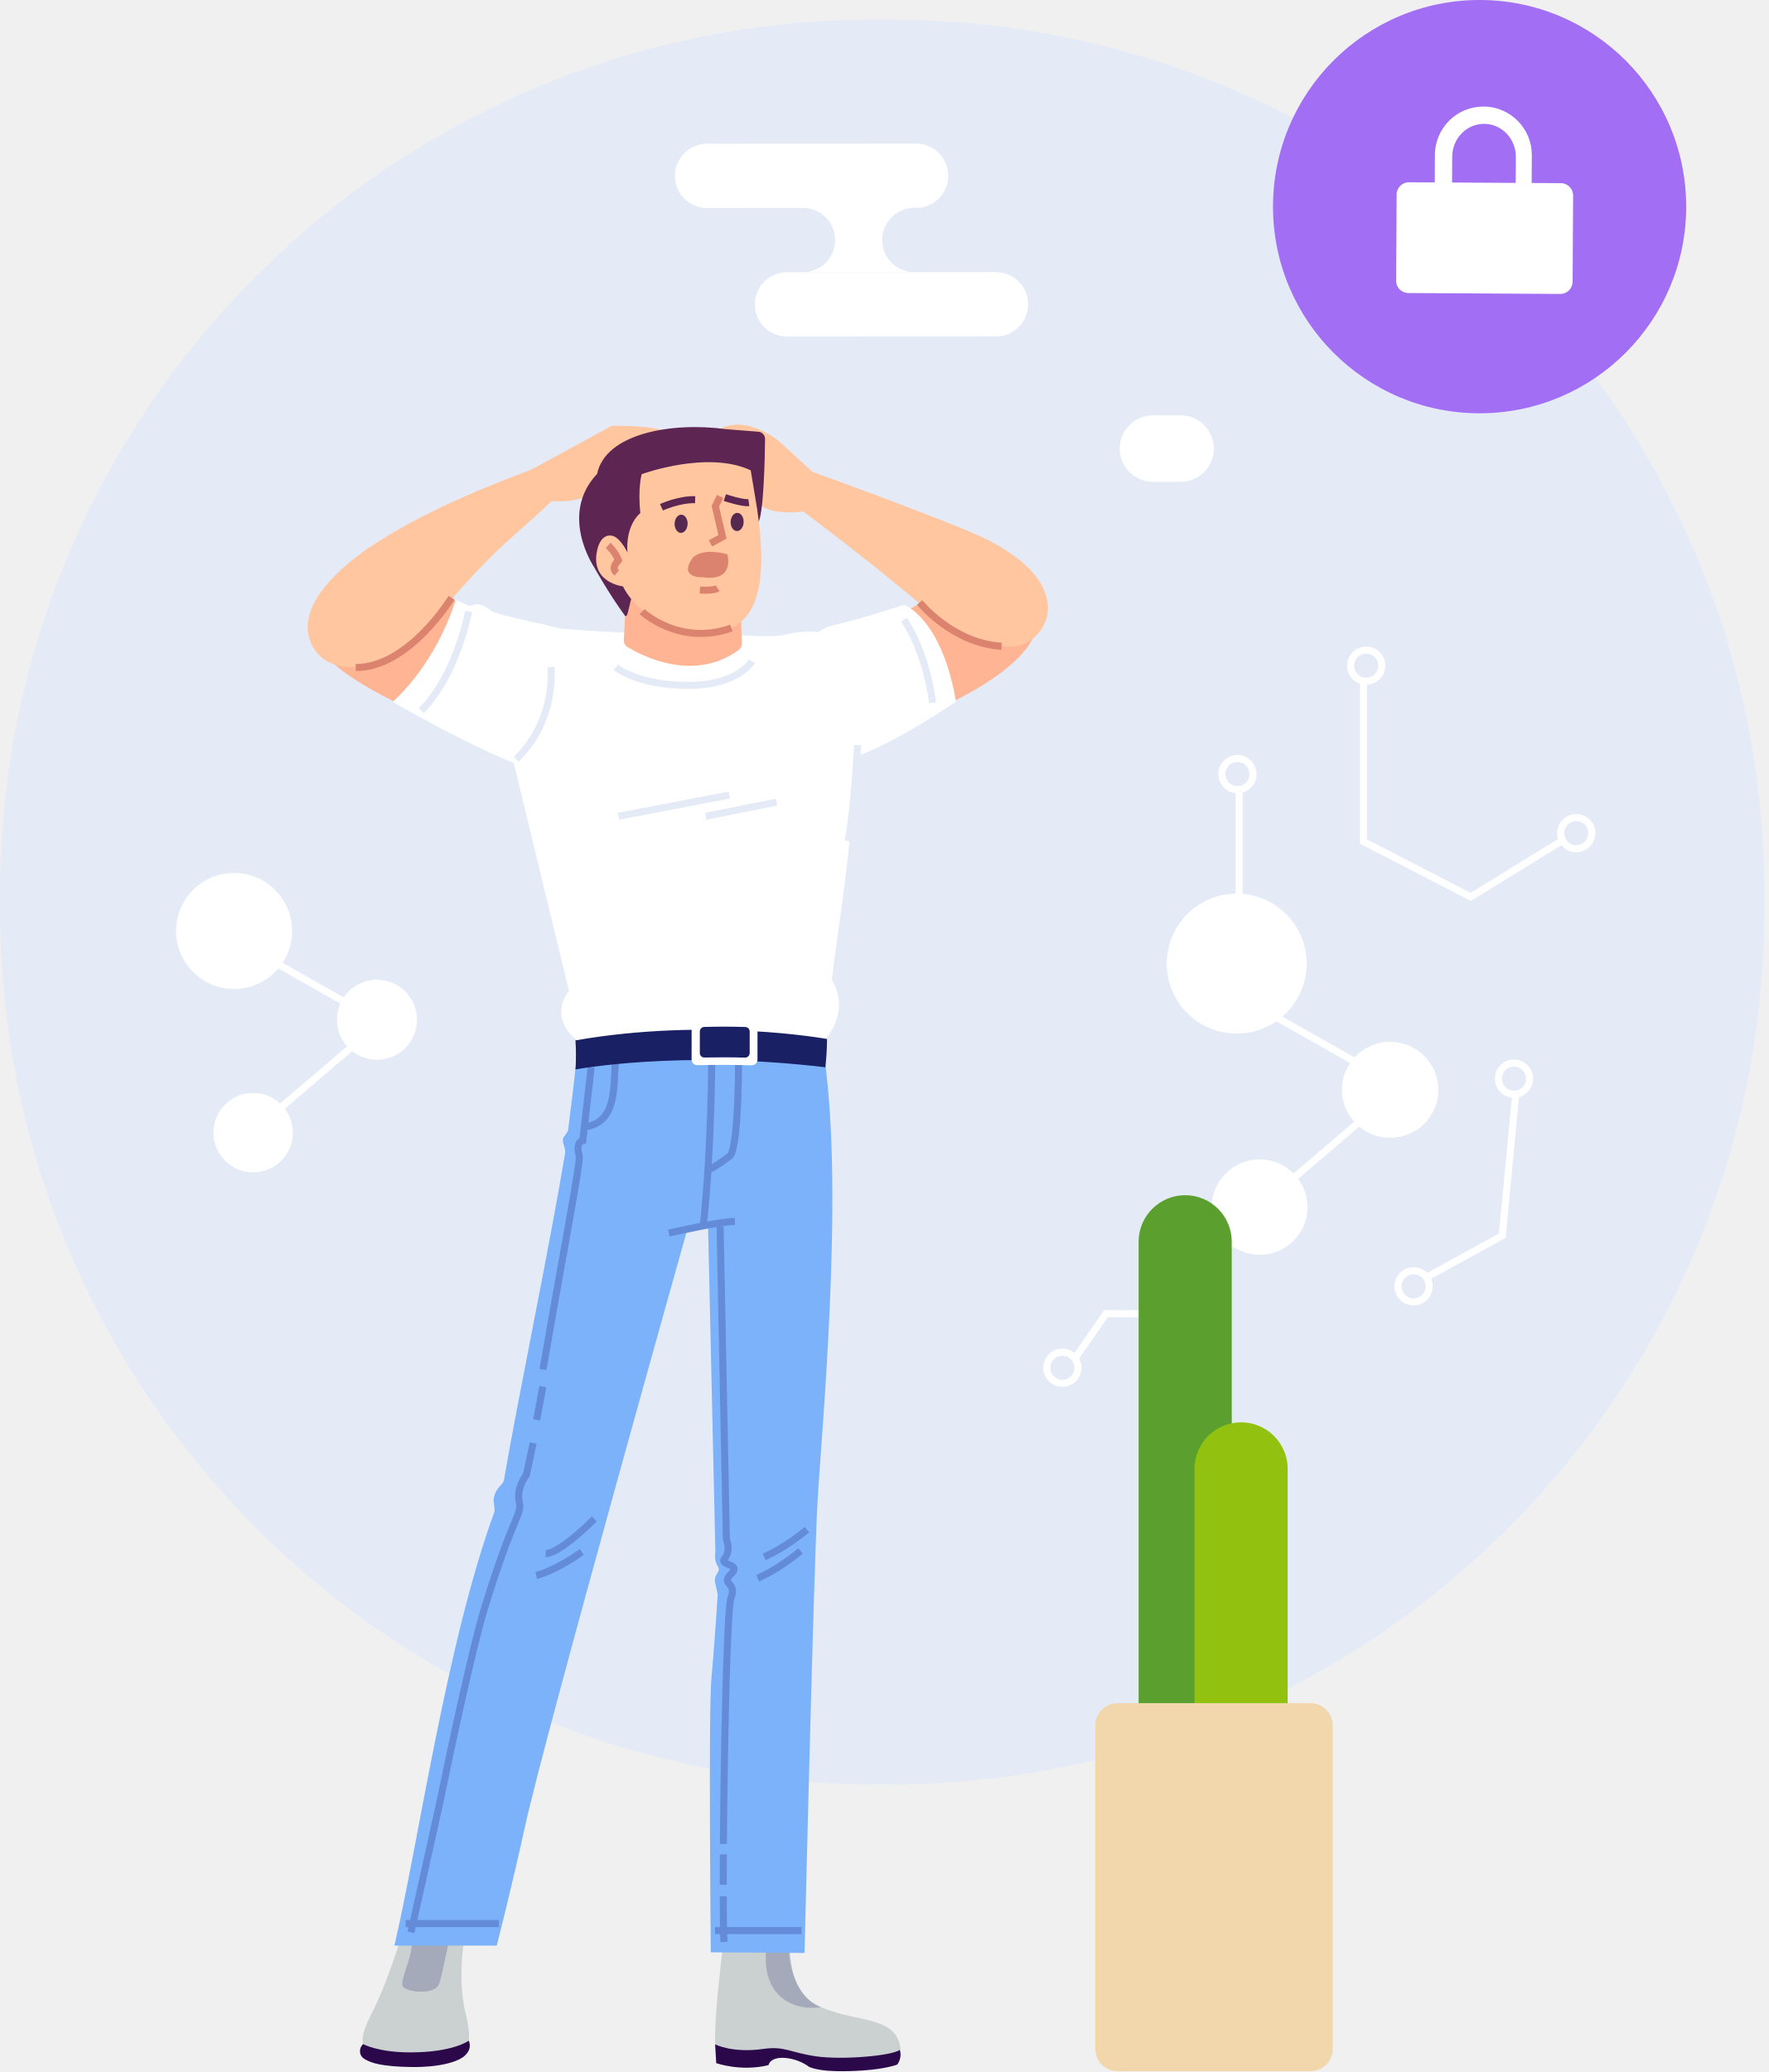
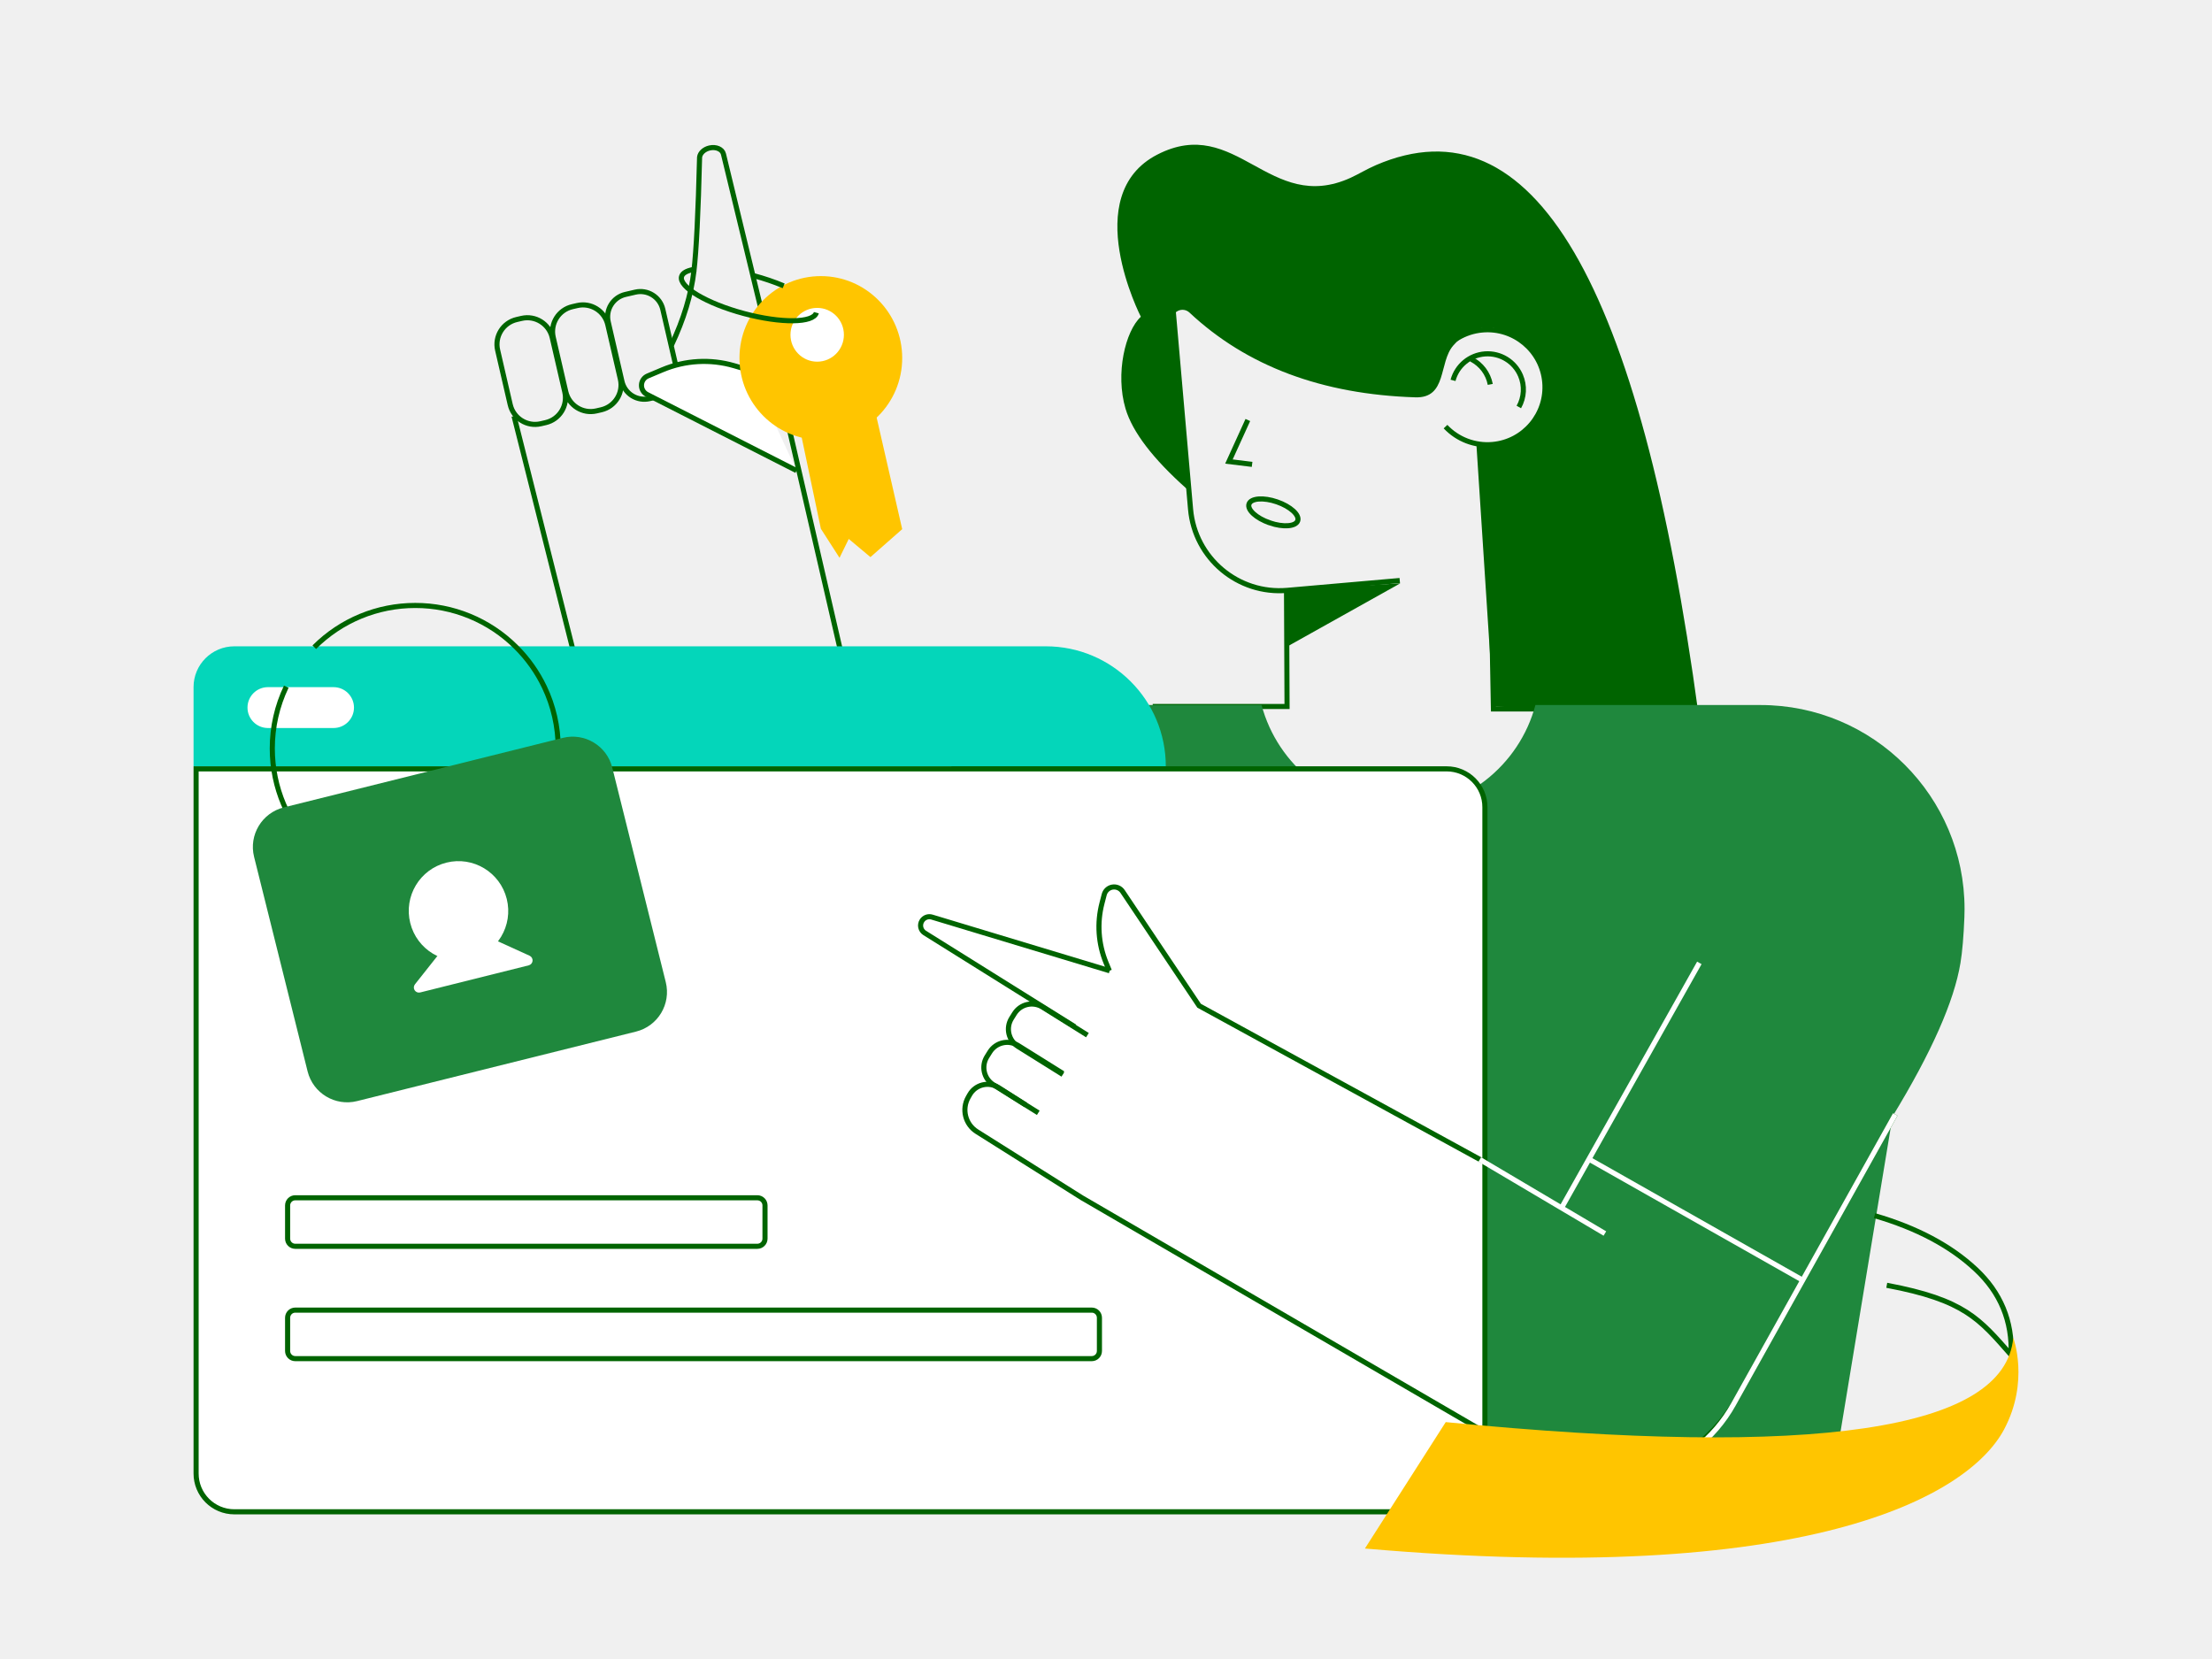
- <svg width="251" height="294">
-   <g fill="none">
-     <path fill="#E4EBF7" d="M0 129.023v-2.084C0 58.364 55.591 2.774 124.165 2.774h2.085c68.574 0 124.165 55.59 124.165 124.165v2.084c0 68.575-55.59 124.166-124.165 124.166h-2.085C55.591 253.189 0 197.598 0 129.023" />
-     <path fill="#FFF" d="M41.417 132.92a8.231 8.231 0 1 1-16.38-1.65 8.231 8.231 0 0 1 16.38 1.65" />
-     <path stroke="#FFF" d="m38.652 136.36 10.425 5.91m.912 6.235-12.58 10.73" />
-     <path fill="#FFF" d="M41.536 161.28a5.636 5.636 0 1 1-11.216-1.13 5.636 5.636 0 0 1 11.216 1.13m17.618-16.019a5.677 5.677 0 1 1-11.297-1.138 5.677 5.677 0 0 1 11.297 1.138M100.36 29.516l29.66-.013a4.562 4.562 0 1 0-.004-9.126l-29.66.013a4.563 4.563 0 0 0 .005 9.126m11.344 18.238 29.659-.013a4.563 4.563 0 1 0-.004-9.126l-29.66.013a4.563 4.563 0 1 0 .005 9.126" />
-     <path fill="#FFF" d="M114.066 29.503V29.5l15.698-.007a4.563 4.563 0 1 0 .004 9.126l-15.698.007v-.002a4.562 4.562 0 0 0-.004-9.122m71.339 108.221c-.55 5.455-5.418 9.432-10.873 8.882-5.456-.55-9.432-5.418-8.882-10.873s5.418-9.432 10.873-8.882 9.432 5.418 8.882 10.873" />
-     <path stroke="#FFF" d="m180.17 143.772 12.572 7.129m1.099 7.519-15.171 12.94" />
-     <path fill="#FFF" d="M185.55 171.926a6.798 6.798 0 1 1-13.528-1.363 6.798 6.798 0 0 1 13.527 1.363m18.571-16.641a6.848 6.848 0 1 1-13.627-1.375 6.848 6.848 0 0 1 13.626 1.375" />
-     <path stroke="#FFF" d="M152.988 194.074a2.21 2.21 0 1 1-4.42 0 2.21 2.21 0 0 1 4.42 0zm72.943-75.857a2.21 2.21 0 1 1-4.421 0 2.21 2.21 0 0 1 4.421 0zm-8.841 34.834a2.21 2.21 0 1 1-4.421 0 2.21 2.21 0 0 1 4.42 0zm-39.25-43.209a2.21 2.21 0 1 1-4.422 0 2.21 2.21 0 0 1 4.421 0zm18.274-15.388a2.21 2.21 0 1 1-4.421 0 2.21 2.21 0 0 1 4.421 0zm6.73 88.069a2.21 2.21 0 1 1-4.42 0 2.21 2.21 0 0 1 4.42 0z" />
-     <path stroke="#FFF" d="m215.125 155.262-1.902 20.075-10.87 5.958m-27.752-4.659-6.322 9.761H156.98l-4.484 6.449m23.378-65.566v-15.72m45.636 7.844-12.77 7.859-15.228-7.86V96.668" />
-     <path fill="#A26EF4" d="M180.68 29.32C180.68 13.128 193.806 0 210 0c16.193 0 29.32 13.127 29.32 29.32 0 16.194-13.127 29.322-29.32 29.322s-29.32-13.128-29.32-29.321" />
-     <path fill="#FFF" d="m221.45 41.706-21.563-.125a1.744 1.744 0 0 1-1.734-1.754l.071-12.23a1.744 1.744 0 0 1 1.754-1.734l21.562.125c.964.006 1.74.791 1.735 1.755l-.071 12.229a1.744 1.744 0 0 1-1.754 1.734" />
-     <path fill="#FFF" d="M215.106 29.192c-.015 2.577-2.049 4.654-4.543 4.64s-4.504-2.115-4.489-4.693l.04-6.925c.016-2.577 2.05-4.654 4.543-4.64s4.504 2.116 4.49 4.693l-.04 6.925zm-4.53-14.074a6.877 6.877 0 0 0-6.916 6.837l-.043 7.368a6.877 6.877 0 0 0 13.754.08l.042-7.368a6.88 6.88 0 0 0-6.837-6.917m-43.01 53.249h-3.93a4.73 4.73 0 0 1-4.717-4.717 4.73 4.73 0 0 1 4.717-4.717h3.93a4.73 4.73 0 0 1 4.717 4.717 4.73 4.73 0 0 1-4.717 4.717" />
-     <path fill="#5BA02E" d="M168.214 248.838a6.61 6.61 0 0 1-6.61-6.611v-66.108a6.611 6.611 0 0 1 13.221 0v66.108a6.61 6.61 0 0 1-6.61 6.61" />
-     <path fill="#92C110" d="M176.147 248.176a6.61 6.61 0 0 1-6.61-6.61v-33.054a6.611 6.611 0 1 1 13.221 0v33.053a6.61 6.61 0 0 1-6.61 6.611" />
-     <path fill="#F2D7AD" d="M185.994 293.89h-27.376a3.17 3.17 0 0 1-3.17-3.17v-45.887a3.17 3.17 0 0 1 3.17-3.17h27.376a3.17 3.17 0 0 1 3.17 3.17v45.886a3.17 3.17 0 0 1-3.17 3.17" />
-     <path fill="#FFF" d="M81.972 147.673s6.377-.927 17.566-1.28c11.729-.371 17.57 1.086 17.57 1.086s3.697-3.855.968-8.424c1.278-12.077 5.982-32.827.335-48.273-1.116-1.339-3.743-1.512-7.536-.62-1.337.315-7.147-.149-7.983-.1l-15.311-.347s-3.487-.17-8.035-.508c-1.512-.113-4.227-1.683-5.458-.338-.406.443-2.425 5.669-1.97 16.077l8.635 35.642s-3.141 3.61 1.219 7.085" />
-     <path fill="#FFC6A0" d="m75.768 73.325-.9-6.397 11.982-6.52s7.302-.118 8.038 1.205c.737 1.324-5.616.993-5.616.993s-1.836 1.388-2.615 2.5c-1.654 2.363-.986 6.471-8.318 5.986-1.708.284-2.57 2.233-2.57 2.233" />
-     <path fill="#FFB594" d="M52.44 77.672s14.217 9.406 24.973 14.444c1.061.497-2.094 16.183-11.892 11.811-7.436-3.318-20.162-8.44-21.482-14.496-.71-3.258 2.543-7.643 8.401-11.76m89.422 2.442s-6.693 2.999-13.844 6.876c-3.894 2.11-10.137 4.704-12.33 7.988-6.224 9.314 3.536 11.22 12.947 7.503 6.71-2.651 28.999-12.127 13.227-22.367" />
-     <path fill="#FFC6A0" d="m76.166 66.36 3.06 3.881s-2.783 2.67-6.31 5.747c-7.103 6.195-12.803 14.296-15.995 16.44-3.966 2.662-9.754 3.314-12.177-.118-3.553-5.032.464-14.628 31.422-25.95" />
-     <path fill="#FFF" d="M64.674 85.116s-2.34 8.413-8.912 14.447c.652.548 18.586 10.51 22.144 10.056 5.238-.669 6.417-18.968 1.145-20.531-.702-.208-5.901-1.286-8.853-2.167-.87-.26-1.611-1.71-3.545-.936l-1.98-.869zm63.688.71s5.318 1.956 7.325 13.734c-.546.274-17.55 12.35-21.829 7.805-6.534-6.94-.766-17.393 4.275-18.61 4.646-1.121 5.03-1.37 10.23-2.929" />
-     <path stroke="#E4EBF7" d="M78.18 94.656s.911 7.41-4.914 13.078M87.397 94.68s3.124 2.572 10.263 2.572c7.14 0 9.074-3.437 9.074-3.437" />
-     <path fill="#FFC6A0" d="m117.184 68.639-6.781-6.177s-5.355-4.314-9.223-.893c-3.867 3.422 4.463 2.083 5.653 4.165s.848 1.143-2.083.446c-5.603-1.331-2.082.893 2.975 5.355 2.091 1.845 6.992.955 6.992.955z" />
-     <path fill="#FFB594" d="m105.282 91.315-.297-10.937-15.918-.027-.53 10.45c-.026.403.17.788.515.999 2.049 1.251 9.387 5.093 15.799.424.287-.21.443-.554.431-.91" />
-     <path fill="#5C2552" d="M107.573 74.24c.817-1.147.982-9.118 1.015-11.928a1.046 1.046 0 0 0-.965-1.055l-4.62-.365c-7.71-1.044-17.071.624-18.253 6.346-5.482 5.813-.421 13.244-.421 13.244s1.963 3.566 4.305 6.791c.756 1.041.398-3.731 3.04-5.929 5.524-4.594 15.899-7.103 15.899-7.103" />
-     <path fill="#FFC6A0" d="M88.426 83.206s2.685 6.202 11.602 6.522c7.82.28 8.973-7.008 7.434-17.505l-.909-5.483c-6.118-2.897-15.478.54-15.478.54s-.576 2.044-.19 5.504c-2.276 2.066-1.824 5.618-1.824 5.618s-.905-1.922-1.98-2.321c-.86-.32-1.897.089-2.322 1.98-1.04 4.632 3.667 5.145 3.667 5.145" />
-     <path stroke="#DB836E" d="m100.843 77.099 1.701-.928-1.015-4.324.674-1.406" />
-     <path fill="#552950" d="M105.546 74.092c-.022.713-.452 1.279-.96 1.263-.51-.016-.904-.607-.882-1.32.021-.713.452-1.278.96-1.263.51.016.904.607.882 1.32m-7.954.257c-.022.713-.452 1.278-.961 1.263s-.904-.607-.882-1.32.452-1.279.961-1.263c.51.016.904.606.882 1.32" />
-     <path stroke="#DB836E" d="M91.132 86.786s5.269 4.957 12.679 2.327" />
-     <path fill="#DB836E" d="M99.776 81.903s-3.592.232-1.44-2.79c1.59-1.496 4.897-.46 4.897-.46s1.156 3.906-3.457 3.25" />
-     <path stroke="#5C2552" d="M102.88 70.6s2.483.84 3.402.715m-12.399.66s2.492-1.144 4.778-1.073" />
-     <path stroke="#DB836E" d="M86.32 77.374s.961.879 1.458 2.106c-.377.48-1.033 1.152-.236 1.809m11.795 2.43s1.911.151 2.509-.254" />
-     <path stroke="#E4EBF7" d="m87.782 115.821 15.73-3.012m-3.347 3.012 10.04-2.008m-43.697-27.05s-1.598 8.83-6.697 14.078m68.499-12.907s3.013 4.121 4.06 11.785" />
-     <path stroke="#DB836E" d="M64.09 84.816s-6.03 9.912-13.607 9.903" />
-     <path fill="#FFC6A0" d="m112.366 65.909-.142 5.32s5.993 4.472 11.945 9.202c4.482 3.562 8.888 7.455 10.985 8.662 4.804 2.766 8.9 3.355 11.076 1.808 4.071-2.894 4.373-9.878-8.136-15.263-4.271-1.838-16.144-6.36-25.728-9.73" />
-     <path stroke="#DB836E" d="M130.532 85.488s4.588 5.757 11.619 6.214" />
-     <path stroke="#E4EBF7" d="M121.708 105.73s-.393 8.564-1.34 13.612" />
-     <path stroke="#648BD8" d="M115.784 161.512s-3.57-1.488-2.678-7.14" />
-     <path fill="#CBD1D1" d="M101.52 290.246s4.326 2.057 7.408 1.03c2.842-.948 4.564.673 7.132 1.186 2.57.514 6.925 1.108 11.772-1.269-.104-5.551-6.939-4.01-12.048-6.763-2.582-1.39-3.812-4.757-3.625-8.863h-9.471s-1.402 10.596-1.169 14.68" />
-     <path fill="#2B0849" d="M101.496 290.073s2.447 1.281 6.809.658c3.081-.44 3.74.485 7.479 1.039s10.802-.07 11.91-.9c.415 1.108-.347 2.077-.347 2.077s-1.523.608-4.847.831c-2.045.137-5.843.293-7.663-.507-1.8-1.385-5.286-1.917-5.77-.243-3.947.958-7.41-.288-7.41-.288l-.16-2.667z" />
-     <path fill="#A4AABA" d="M108.824 276.19h3.116s-.103 6.751 4.57 8.62c-4.673.624-8.62-2.32-7.686-8.62" />
-     <path fill="#CBD1D1" d="M57.65 272.52s-2.122 7.47-4.518 12.396c-1.811 3.724-4.255 7.548 5.505 7.548 6.698 0 9.02-.483 7.479-6.648-1.541-6.164.268-13.296.268-13.296z" />
-     <path fill="#2B0849" d="M51.54 290.04s2.111 1.178 6.682 1.178c6.128 0 8.31-1.662 8.31-1.662s.605 1.122-.624 2.18c-1 .862-3.624 1.603-7.444 1.559-4.177-.049-5.876-.57-6.786-1.177-.831-.554-.692-1.593-.138-2.078" />
-     <path fill="#A4AABA" d="M58.533 274.438s.034 1.529-.315 2.95c-.352 1.431-1.087 3.127-1.139 4.17-.058 1.16 4.57 1.592 5.194.035.623-1.559 1.303-6.475 1.927-7.306.622-.831-4.94-2.135-5.667.15" />
-     <path fill="#7BB2F9" d="m100.885 277.015 13.306.092s1.291-54.228 1.843-64.056 3.756-43.13.997-62.788l-12.48-.64-22.725.776s-.433 3.944-1.19 9.921c-.062.493-.677.838-.744 1.358-.075.582.42 1.347.318 1.956-2.35 14.003-6.343 32.926-8.697 46.425-.116.663-1.227 1.004-1.45 2.677-.04.3.21 1.516.112 1.785-6.836 18.643-10.89 47.584-14.2 61.551l14.528-.014s2.185-8.524 4.008-16.878c2.796-12.817 22.987-84.553 22.987-84.553l3-.517 1.037 46.1s-.223 1.228.334 2.008c.558.782-.556 1.117-.39 2.233l.39 1.784s-.446 7.14-.892 11.826c-.446 4.685-.092 38.954-.092 38.954" />
-     <path stroke="#648BD8" d="M77.438 220.434c1.146.094 4.016-2.008 6.916-4.91m23.196 8.407s2.758-1.103 6.069-3.862m-5.16.836s2.759-1.104 6.07-3.863m-38.43 6.515s2.608-.587 6.47-3.346m4.761-69.391c-.27 3.088.297 8.478-4.315 9.073m21.814-10.818s.11 13.936-1.286 14.983c-2.207 1.655-2.975 1.934-2.975 1.934m.446-16.362s.035 12.81-1.19 24.245m-4.894 1.09s7.174-1.655 9.38-1.655m-28.639 31.444c-.316 1.55-.64 3.067-.973 4.535 0 0-1.45 1.822-1.003 3.756.446 1.934-.943 2.034-4.96 15.273-1.686 5.559-4.464 18.49-6.313 27.447-.078.38-4.018 18.06-4.093 18.423m18.714-77.445a313 313 0 0 1-.877 4.729m7.742-50.058-1.19 10.413s-1.091.148-.496 2.23c.111 1.34-2.66 15.692-5.153 30.267M57.58 272.94h13.238" />
-     <path fill="#192064" d="M117.377 147.423s-16.955-3.087-35.7.199c.157 2.501-.002 4.128-.002 4.128s14.607-2.802 35.476-.31c.251-2.342.226-4.017.226-4.017" />
-     <path fill="#FFF" d="m107.511 150.353.004-4.885a.807.807 0 0 0-.774-.81c-2.428-.092-5.04-.108-7.795-.014a.814.814 0 0 0-.784.81l-.003 4.88c0 .456.371.82.827.808a141 141 0 0 1 7.688.017.81.81 0 0 0 .837-.806" />
-     <path fill="#192064" d="m106.402 149.426.002-3.06a.64.64 0 0 0-.616-.643 94 94 0 0 0-5.834-.009.647.647 0 0 0-.626.643l-.001 3.056c0 .36.291.648.651.64 1.78-.04 3.708-.041 5.762.012a.644.644 0 0 0 .662-.64" />
-     <path stroke="#648BD8" d="M101.485 273.933h12.272m-11.105-4.858c.006 3.368.04 5.759.11 6.47m-.095-12.42c-.009 1.53-.015 2.98-.016 4.313m-.447-93.414.893 44.402s.669 1.561-.224 2.677c-.892 1.116 2.455.67.893 2.231-1.562 1.562.893 1.116 0 3.347-.592 1.48-.988 20.987-1.09 34.956" />
-   </g>
+ <svg xmlns="http://www.w3.org/2000/svg" viewBox="0 0 400 300" fill="none">
+   <path fill-rule="evenodd" clip-rule="evenodd" d="M215.09 56.52c10.336 9.68 23.951 14.79 40.844 15.33 5.786.185 4.206-6.295 6.845-9.348 1.364-1.578 6.041-6.456 13.21-.027 8.205 8.743-.741 15.458-1.954 16.693-.809.824-3.164 1.167-7.065 1.03l3.09 47.559 37.101 1.546c-10.601-78.478-30.046-111.627-58.336-99.448-1.695.73-3.156 1.64-4.588 2.293-14.719 6.703-20.656-11.55-34.95-4.197-14.293 7.353-2.983 29.331-2.983 29.331-2.805 2.57-4.649 10.285-2.774 16.613 1.25 4.218 4.958 9.068 11.124 14.55l-2.662-30.42a1.845 1.845 0 0 1 3.098-1.505Z" fill="#006400" />
+   <path d="m225.647 75.951-3.417 7.509 4.188.513M261.396 77.148a10.392 10.392 0 0 0 8.487 3.233c5.725-.501 9.96-5.544 9.46-11.265-.501-5.72-5.548-9.951-11.273-9.45a10.39 10.39 0 0 0-7.83 4.71" stroke="#006400" stroke-width=".922" />
+   <path d="M274.652 73.599a6.45 6.45 0 0 0 .309-5.681 6.47 6.47 0 0 0-12.206.864" stroke="#006400" stroke-width=".922" />
+   <path d="M269.486 69.512a6.452 6.452 0 0 0-3.417-4.55M232.644 106.487l.095 21.27-24.292-.001M269.177 80.273l.883 47.926h12.146" stroke="#006400" stroke-width=".922" />
+   <path d="m253.121 104.977-20.342 1.78c-8.88.777-16.71-5.793-17.487-14.673l-3.589-41.026" stroke="#006400" stroke-width=".922" />
+   <path fill-rule="evenodd" clip-rule="evenodd" d="m253.233 105.475-20.495 11.459-.071-10.168 20.566-1.291Z" fill="#006400" />
+   <path d="M229.613 94.55c2.432.837 4.696.666 5.057-.382.361-1.049-1.318-2.577-3.75-3.415-2.432-.837-4.696-.666-5.057.382-.361 1.048 1.318 2.577 3.75 3.414Z" stroke="#006400" stroke-width=".922" />
+   <path fill-rule="evenodd" clip-rule="evenodd" d="M318.36 127.492c20.376 0 36.894 16.519 36.894 36.895 0 .488-.009.977-.029 1.465-.139 3.496-.375 6.256-.71 8.281-1.143 6.931-5.235 16.172-12.274 27.724l-11.806 71.526h-158.4V127.492h56.095c2.921 10.947 12.901 19.01 24.762 19.01 11.862 0 21.841-8.063 24.762-19.01h40.706Z" fill="#1F883D" />
+   <path d="m139.699 64.454 15.957 69.114M121.191 187.308 92.955 75.245M139.697 64.505l-8.868-36.631c-.206-.89-1.335-1.39-2.522-1.116-.972.224-1.71.91-1.8 1.672-.248 10.045-.589 16.907-1.024 20.586-.507 4.3-1.857 8.755-4.047 13.367" stroke="#006400" stroke-width=".922" />
+   <path clip-rule="evenodd" d="M114.879 52.829a4.137 4.137 0 0 1 3.133.524 4.138 4.138 0 0 1 1.845 2.587l2.484 10.76a4.137 4.137 0 0 1-.525 3.132 4.134 4.134 0 0 1-2.586 1.845l-1.783.412a4.138 4.138 0 0 1-3.133-.525 4.133 4.133 0 0 1-1.844-2.586l-2.485-10.76a4.141 4.141 0 0 1 .525-3.133 4.137 4.137 0 0 1 2.586-1.844l1.783-.412Z" stroke="#006400" stroke-width=".922" />
+   <path d="m104.379 55.253-.884.204a4.613 4.613 0 0 0-3.457 5.531l2.277 9.861a4.612 4.612 0 0 0 5.531 3.456l.884-.204a4.611 4.611 0 0 0 3.456-5.53l-2.276-9.862a4.612 4.612 0 0 0-5.531-3.456ZM94.327 57.574l-.884.204a4.612 4.612 0 0 0-3.456 5.531l2.276 9.86a4.612 4.612 0 0 0 5.531 3.457l.884-.204a4.613 4.613 0 0 0 3.457-5.531l-2.277-9.86a4.612 4.612 0 0 0-5.531-3.457Z" stroke="#006400" stroke-width=".922" />
+   <path fill-rule="evenodd" clip-rule="evenodd" d="m144.04 85.1-27.036-13.768a1.845 1.845 0 0 1 .123-3.344l2.67-1.122a19.4 19.4 0 0 1 12.937-.74l2.963.864" fill="#fff" />
+   <path d="m144.04 85.1-27.036-13.768a1.845 1.845 0 0 1 .123-3.344l2.67-1.122a19.4 19.4 0 0 1 12.937-.74l2.963.864" stroke="#006400" stroke-width=".922" />
+   <path fill-rule="evenodd" clip-rule="evenodd" d="M42.379 116.873h146.735c11.984 0 21.699 9.715 21.699 21.699H35v-14.32a7.38 7.38 0 0 1 7.379-7.379Z" fill="#04D6BA" />
+   <path fill-rule="evenodd" clip-rule="evenodd" d="M261.6 139.034c1.91 0 3.64.774 4.892 2.026a6.899 6.899 0 0 1 2.026 4.891v120.515c0 1.91-.775 3.64-2.026 4.892a6.897 6.897 0 0 1-4.892 2.026H42.379c-1.91 0-3.64-.774-4.892-2.026a6.898 6.898 0 0 1-2.026-4.892V139.034H261.6Z" fill="#fff" stroke="#006400" stroke-width=".922" />
+   <path clip-rule="evenodd" d="M136.953 216.596a1.38 1.38 0 0 1 1.383 1.383v6.006c0 .382-.155.728-.405.978-.25.251-.596.406-.978.406h-83.56c-.383 0-.729-.155-.979-.406a1.378 1.378 0 0 1-.405-.978v-6.006a1.38 1.38 0 0 1 1.383-1.383h83.561ZM197.427 236.91a1.383 1.383 0 0 1 1.384 1.383v6.006c0 .382-.155.728-.405.978a1.38 1.38 0 0 1-.979.406H53.392c-.382 0-.728-.155-.978-.406a1.378 1.378 0 0 1-.405-.978v-6.006a1.38 1.38 0 0 1 1.383-1.383h144.035Z" stroke="#006400" stroke-width=".922" />
+   <path fill-rule="evenodd" clip-rule="evenodd" d="M48.388 124.26h11.93a3.693 3.693 0 1 1 0 7.387h-11.93a3.694 3.694 0 0 1 0-7.387Z" fill="#fff" />
+   <path d="M51.768 124.174a25.753 25.753 0 0 0-2.529 11.166c0 14.279 11.575 25.855 25.852 25.855 14.278 0 25.852-11.576 25.852-25.855 0-3.969-.895-7.729-2.493-11.09a25.915 25.915 0 0 0-5.15-7.262 25.77 25.77 0 0 0-18.209-7.502 25.77 25.77 0 0 0-18.255 7.548" stroke="#006400" stroke-width=".922" />
+   <path d="M148.433 79.551c8.125 0 14.713-6.631 14.713-14.81 0-8.18-6.588-14.812-14.713-14.812-8.126 0-14.713 6.631-14.713 14.811s6.587 14.811 14.713 14.811Z" fill="#FFC500" />
+   <path d="M147.774 65.403c2.668 0 4.831-2.177 4.831-4.863 0-2.686-2.163-4.863-4.831-4.863-2.669 0-4.832 2.177-4.832 4.863 0 2.686 2.163 4.863 4.832 4.863Z" fill="#fff" />
+   <path fill-rule="evenodd" clip-rule="evenodd" d="m143.844 73.735 4.596 21.883 3.373 5.248 1.67-3.409 3.92 3.284 5.743-5.052-5.813-25.385-13.489 3.43Z" fill="#FFC500" />
+   <path fill-rule="evenodd" clip-rule="evenodd" d="m51.321 146.004 50.45-12.573a7.382 7.382 0 0 1 8.945 5.375l9.676 38.792a7.377 7.377 0 0 1-5.372 8.945l-.002-.001-50.449 12.572a7.383 7.383 0 0 1-8.946-5.375l-9.676-38.791a7.376 7.376 0 0 1 5.374-8.944Z" fill="#1F883D" />
+   <path d="M85.091 173.475c4.82-1.201 7.751-6.09 6.547-10.919-1.204-4.829-6.087-7.769-10.906-6.567-4.82 1.201-7.751 6.09-6.547 10.919 1.204 4.829 6.087 7.769 10.906 6.567Z" fill="#fff" />
+   <path fill-rule="evenodd" clip-rule="evenodd" d="m84.197 167.558 11.573 5.27a.923.923 0 0 1-.159 1.734l-19.629 4.905a.923.923 0 0 1-.947-1.468l8.057-10.174a.921.921 0 0 1 1.105-.267Z" fill="#fff" />
+   <path d="M125.881 48.657c-1.485.19-2.445.642-2.636 1.356-.506 1.885 4.542 4.876 11.274 6.68 6.732 1.803 12.599 1.737 13.104-.148m-5.909-4.855a41.039 41.039 0 0 0-5.366-1.824M194.341 185.657l-27.133-16.955a1.583 1.583 0 0 1-.494-2.183c.381-.61 1.12-.89 1.803-.684l32.143 9.709M342.721 201.526l-28.671 51.371c-7.449 13.344-24.304 18.124-37.649 10.676-.143-.08-.286-.161-.428-.244l-80.356-46.747-18.966-11.943a4.639 4.639 0 0 1-1.563-6.216l.27-.474a3.688 3.688 0 0 1 5.193-1.289l4.944 3.155" stroke="#006400" stroke-width=".922" />
+   <path d="m342.721 201.526-29.253 52.41c-7.133 12.78-23.276 17.358-36.057 10.225-.138-.077-8.315-4.919-8.452-4.999" stroke="#fff" stroke-width=".922" />
+   <path d="m192.196 194.301-8.109-5.067a3.69 3.69 0 0 1-1.173-5.084l.536-.859a3.69 3.69 0 0 1 5.084-1.173l8.109 5.067" stroke="#006400" stroke-width=".922" />
+   <path d="m187.754 201.234-8.109-5.067a3.69 3.69 0 0 1-1.174-5.084l.537-.859a3.69 3.69 0 0 1 5.084-1.174l8.109 5.067M268.074 209.915l-51.239-28.049-13.838-20.661a1.845 1.845 0 0 0-3.318.563l-.402 1.547a17.058 17.058 0 0 0 .738 10.795l.593 1.439" stroke="#006400" stroke-width=".922" />
+   <path d="m307.295 174.122-24.929 44.321M267.594 209.671l22.62 13.389M287.444 209.671l38.316 21.699" stroke="#fff" stroke-width=".922" />
+   <path d="M338.982 219.828c7.632 2.214 13.732 5.454 18.301 9.722 4.494 4.198 6.625 9.353 6.394 15.466-5.743-6.514-8.379-9.943-22.49-12.594" stroke="#006400" stroke-width=".922" />
+   <path fill-rule="evenodd" clip-rule="evenodd" d="M364.063 241.923s2.967 7.882-1.661 16.564c-6.537 12.266-35.87 28.491-115.582 21.534l14.614-22.859c66.87 6.541 101.079 1.461 102.629-15.239Z" fill="#FFC500" />
</svg>
